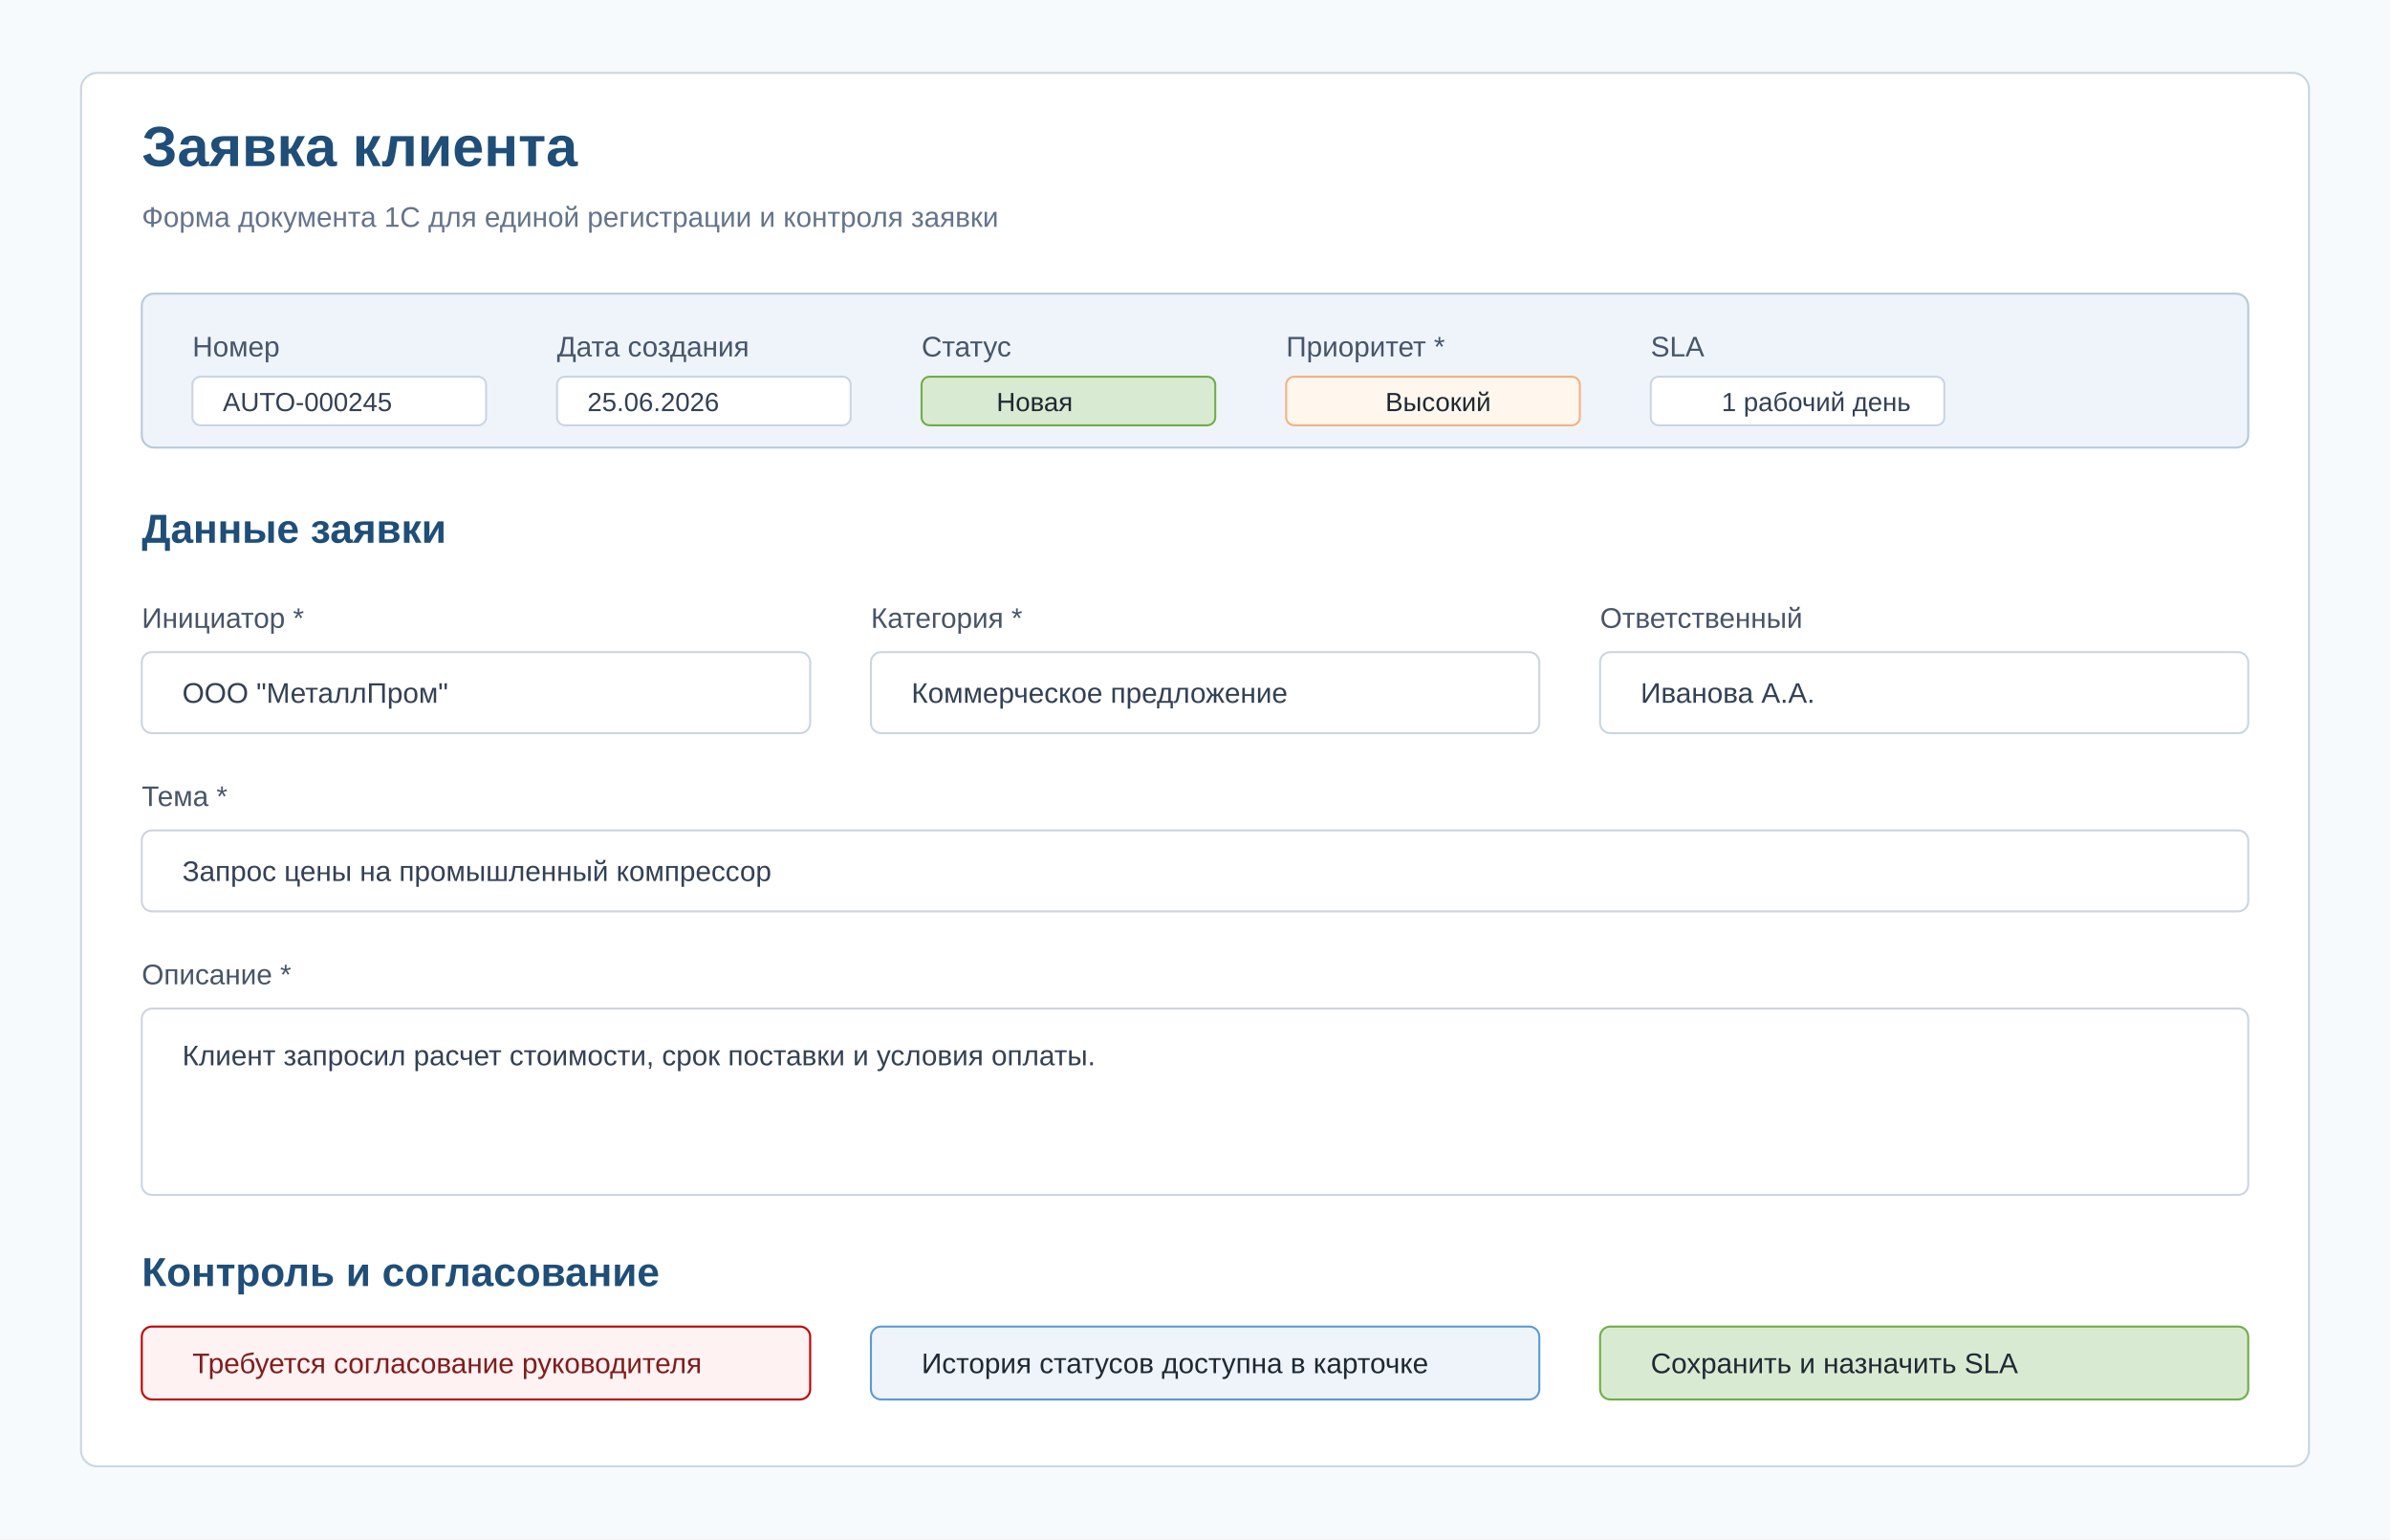
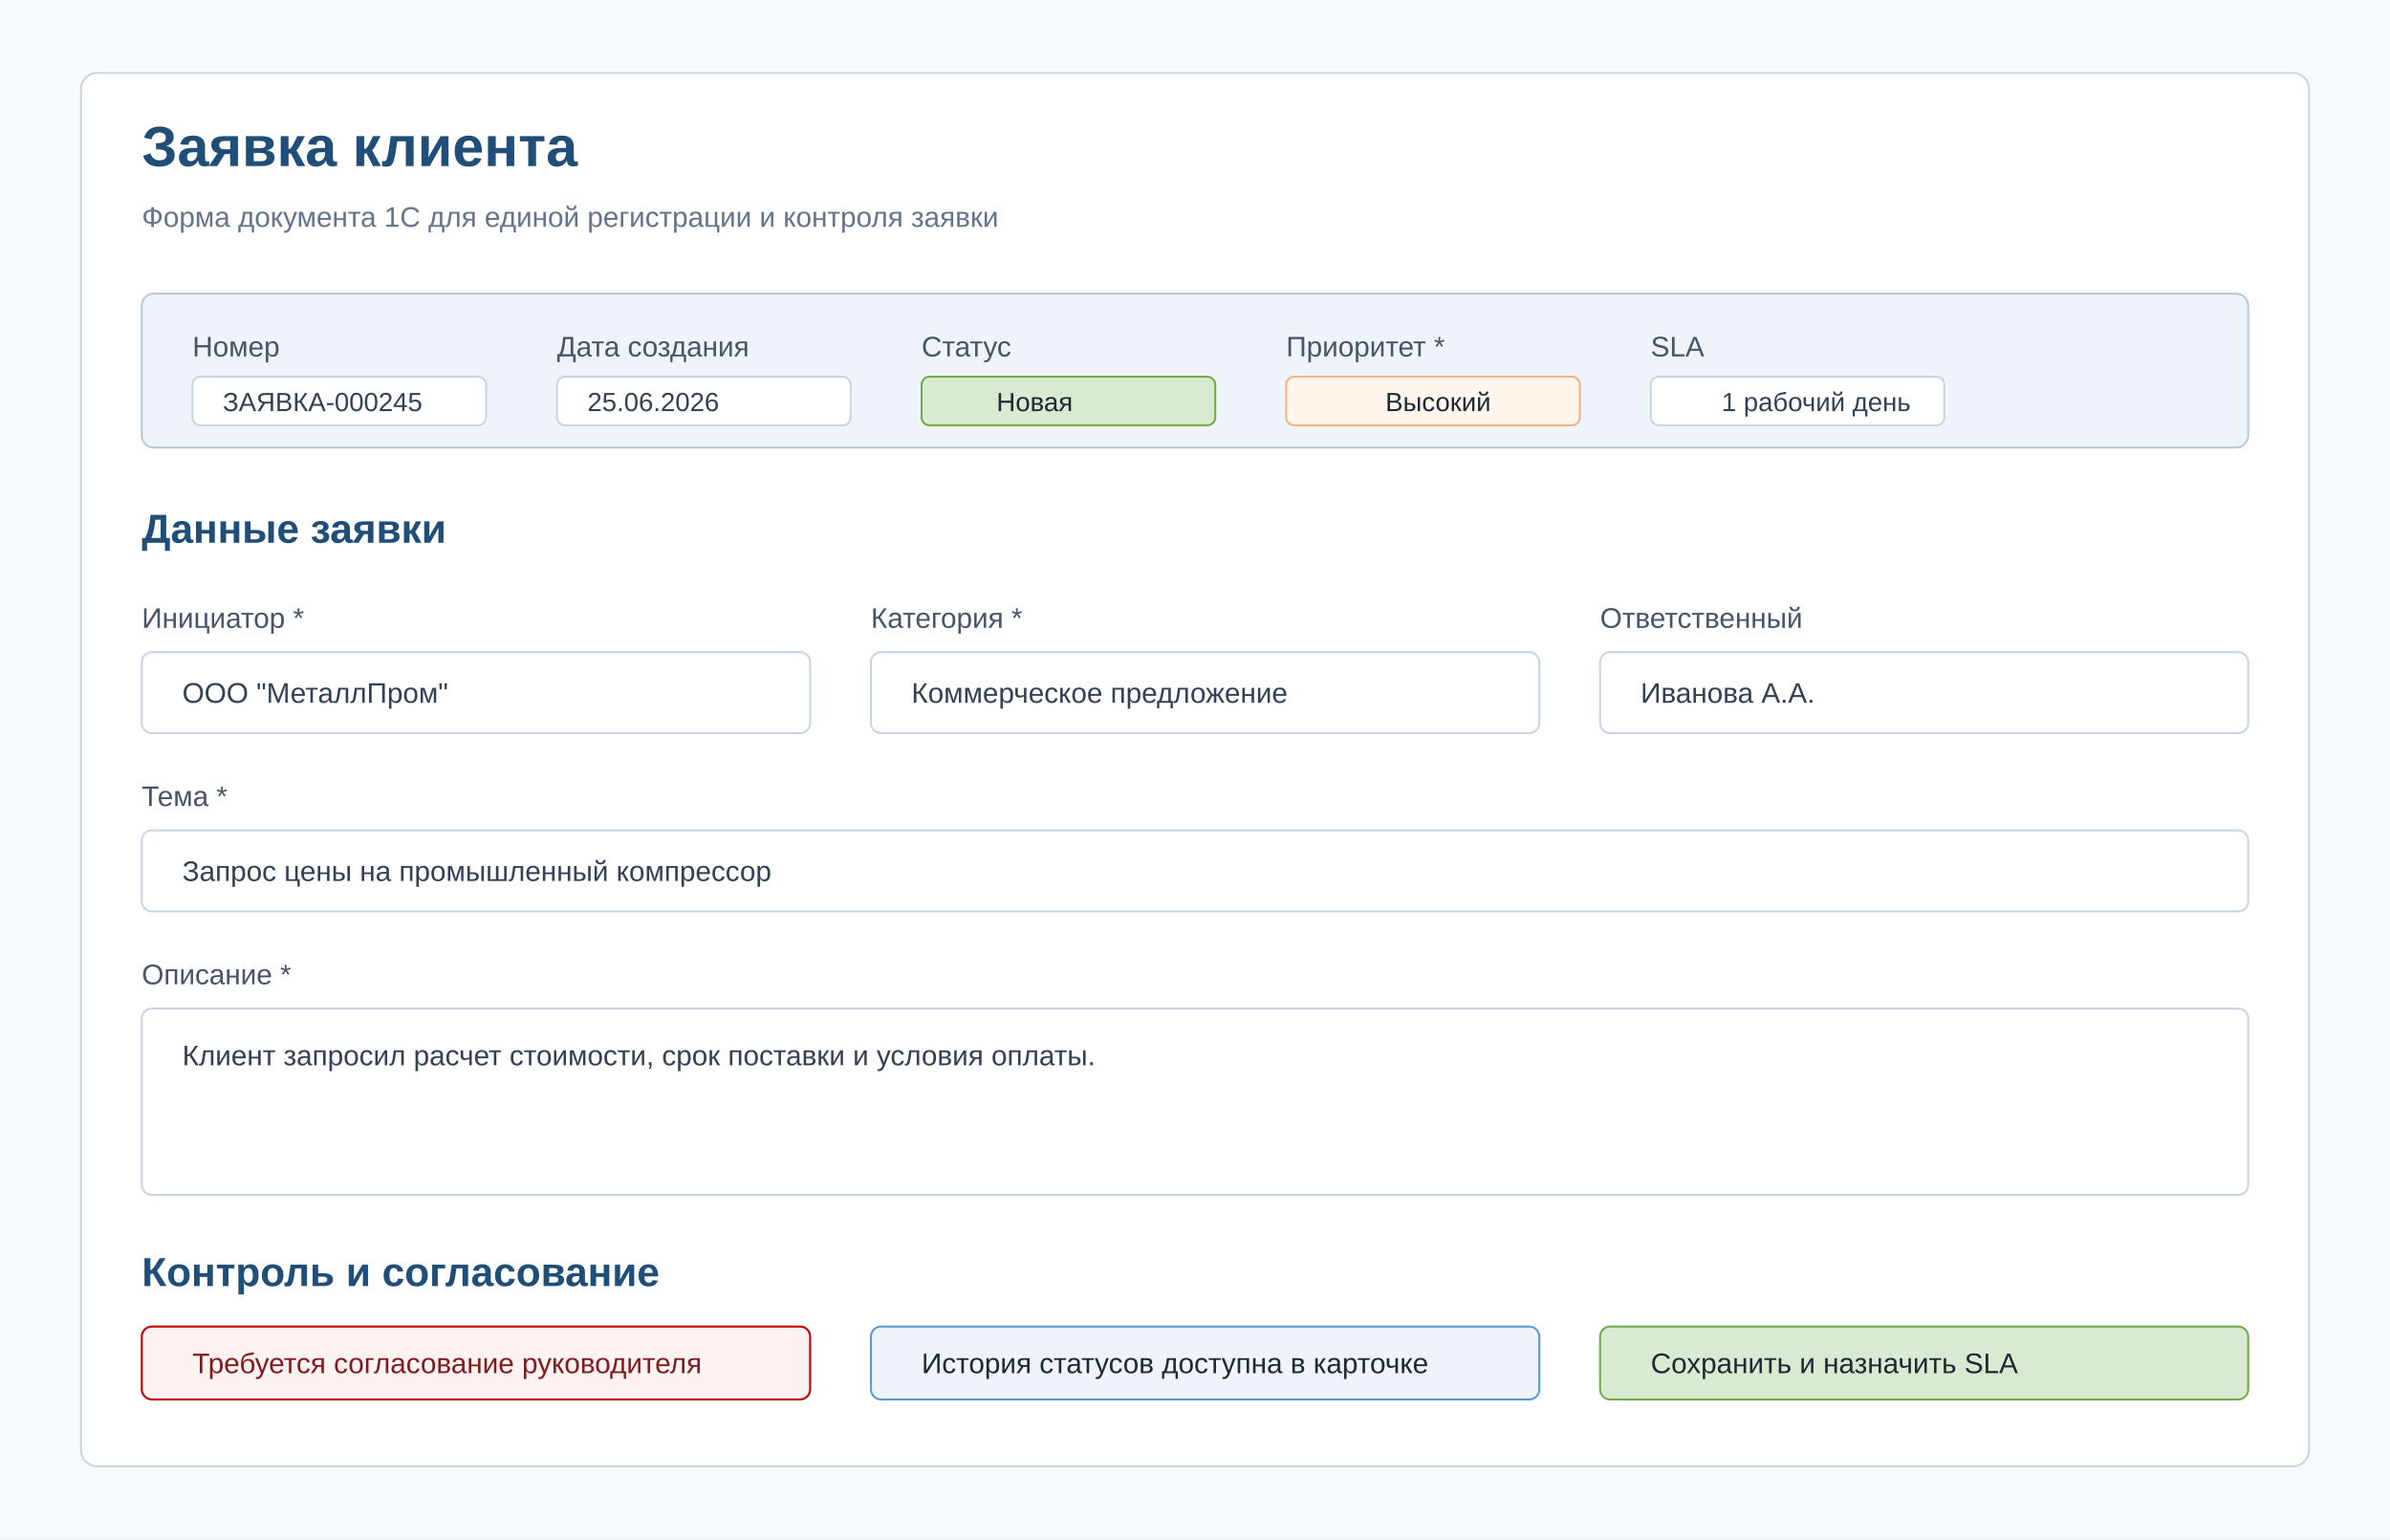
<svg xmlns="http://www.w3.org/2000/svg" width="1180" height="760" viewBox="0 0 1180 760">
  <rect width="1180" height="760" fill="#f7fafc" />
  <rect x="40" y="36" width="1100" height="688" rx="8" fill="#ffffff" stroke="#c9d6e2" />
  <text x="70" y="82" font-family="Arial, sans-serif" font-size="28" font-weight="700" fill="#1f4e78">Заявка клиента</text>
  <text x="70" y="112" font-family="Arial, sans-serif" font-size="14" fill="#64748b">Форма документа 1С для единой регистрации и контроля заявки</text>
  <rect x="70" y="145" width="1040" height="76" rx="6" fill="#eef4fa" stroke="#b7c9da" />
  <text x="95" y="176" font-family="Arial, sans-serif" font-size="14" fill="#475569">Номер</text>
  <rect x="95" y="186" width="145" height="24" rx="4" fill="#ffffff" stroke="#cbd5e1" />
-   <text x="110" y="203" font-family="Arial, sans-serif" font-size="13" fill="#334155">AUTO-000245</text>
+   <text x="110" y="203" font-family="Arial, sans-serif" font-size="13" fill="#334155">ЗАЯВКА-000245</text>
  <text x="275" y="176" font-family="Arial, sans-serif" font-size="14" fill="#475569">Дата создания</text>
  <rect x="275" y="186" width="145" height="24" rx="4" fill="#ffffff" stroke="#cbd5e1" />
  <text x="290" y="203" font-family="Arial, sans-serif" font-size="13" fill="#334155">25.06.2026</text>
  <text x="455" y="176" font-family="Arial, sans-serif" font-size="14" fill="#475569">Статус</text>
  <rect x="455" y="186" width="145" height="24" rx="4" fill="#d9ead3" stroke="#70ad47" />
  <text x="492" y="203" font-family="Arial, sans-serif" font-size="13" fill="#1f2933">Новая</text>
  <text x="635" y="176" font-family="Arial, sans-serif" font-size="14" fill="#475569">Приоритет *</text>
  <rect x="635" y="186" width="145" height="24" rx="4" fill="#fff7ed" stroke="#f4b183" />
  <text x="684" y="203" font-family="Arial, sans-serif" font-size="13" fill="#1f2933">Высокий</text>
  <text x="815" y="176" font-family="Arial, sans-serif" font-size="14" fill="#475569">SLA</text>
  <rect x="815" y="186" width="145" height="24" rx="4" fill="#ffffff" stroke="#cbd5e1" />
  <text x="850" y="203" font-family="Arial, sans-serif" font-size="13" fill="#334155">1 рабочий день</text>
  <text x="70" y="268" font-family="Arial, sans-serif" font-size="20" font-weight="700" fill="#1f4e78">Данные заявки</text>
  <text x="70" y="310" font-family="Arial, sans-serif" font-size="14" fill="#475569">Инициатор *</text>
  <rect x="70" y="322" width="330" height="40" rx="5" fill="#ffffff" stroke="#cbd5e1" />
  <text x="90" y="347" font-family="Arial, sans-serif" font-size="14" fill="#334155">ООО "МеталлПром"</text>
  <text x="430" y="310" font-family="Arial, sans-serif" font-size="14" fill="#475569">Категория *</text>
  <rect x="430" y="322" width="330" height="40" rx="5" fill="#ffffff" stroke="#cbd5e1" />
  <text x="450" y="347" font-family="Arial, sans-serif" font-size="14" fill="#334155">Коммерческое предложение</text>
  <text x="790" y="310" font-family="Arial, sans-serif" font-size="14" fill="#475569">Ответственный</text>
  <rect x="790" y="322" width="320" height="40" rx="5" fill="#ffffff" stroke="#cbd5e1" />
  <text x="810" y="347" font-family="Arial, sans-serif" font-size="14" fill="#334155">Иванова А.А.</text>
  <text x="70" y="398" font-family="Arial, sans-serif" font-size="14" fill="#475569">Тема *</text>
  <rect x="70" y="410" width="1040" height="40" rx="5" fill="#ffffff" stroke="#cbd5e1" />
  <text x="90" y="435" font-family="Arial, sans-serif" font-size="14" fill="#334155">Запрос цены на промышленный компрессор</text>
  <text x="70" y="486" font-family="Arial, sans-serif" font-size="14" fill="#475569">Описание *</text>
  <rect x="70" y="498" width="1040" height="92" rx="5" fill="#ffffff" stroke="#cbd5e1" />
  <text x="90" y="526" font-family="Arial, sans-serif" font-size="14" fill="#334155">Клиент запросил расчет стоимости, срок поставки и условия оплаты.</text>
  <text x="70" y="635" font-family="Arial, sans-serif" font-size="20" font-weight="700" fill="#1f4e78">Контроль и согласование</text>
  <rect x="70" y="655" width="330" height="36" rx="5" fill="#fef2f2" stroke="#c00000" />
  <text x="95" y="678" font-family="Arial, sans-serif" font-size="14" fill="#7f1d1d">Требуется согласование руководителя</text>
  <rect x="430" y="655" width="330" height="36" rx="5" fill="#eef4fa" stroke="#5b9bd5" />
  <text x="455" y="678" font-family="Arial, sans-serif" font-size="14" fill="#1f2933">История статусов доступна в карточке</text>
  <rect x="790" y="655" width="320" height="36" rx="5" fill="#d9ead3" stroke="#70ad47" />
  <text x="815" y="678" font-family="Arial, sans-serif" font-size="14" fill="#1f2933">Сохранить и назначить SLA</text>
</svg>
